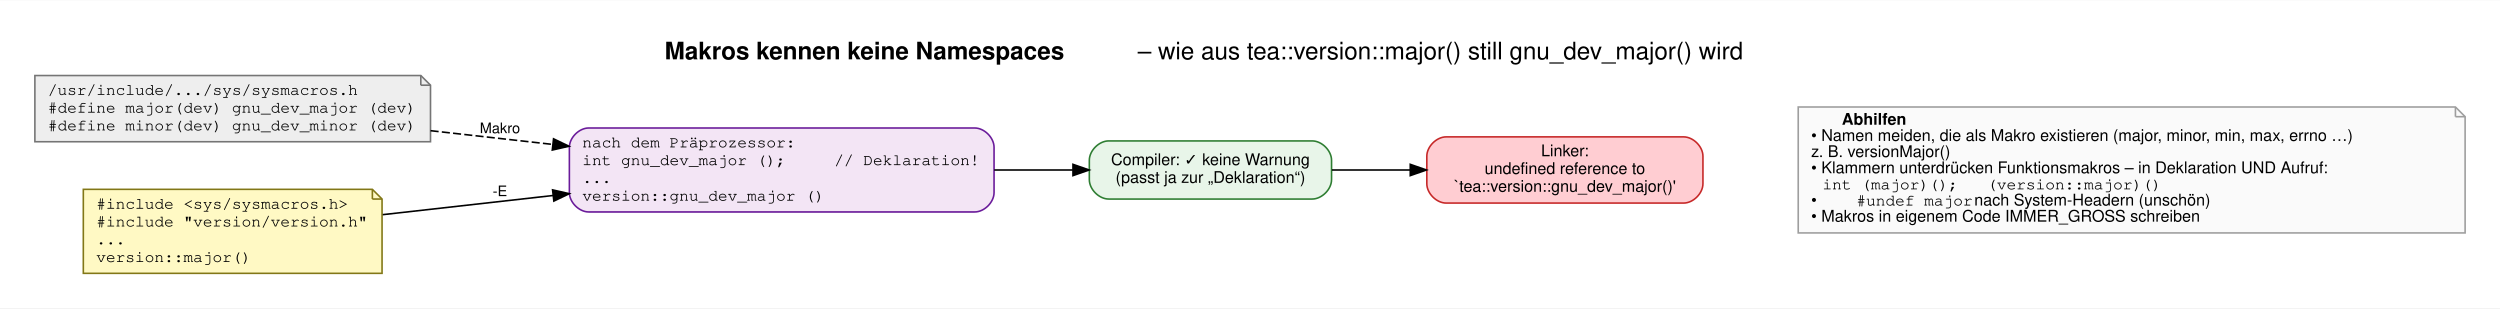
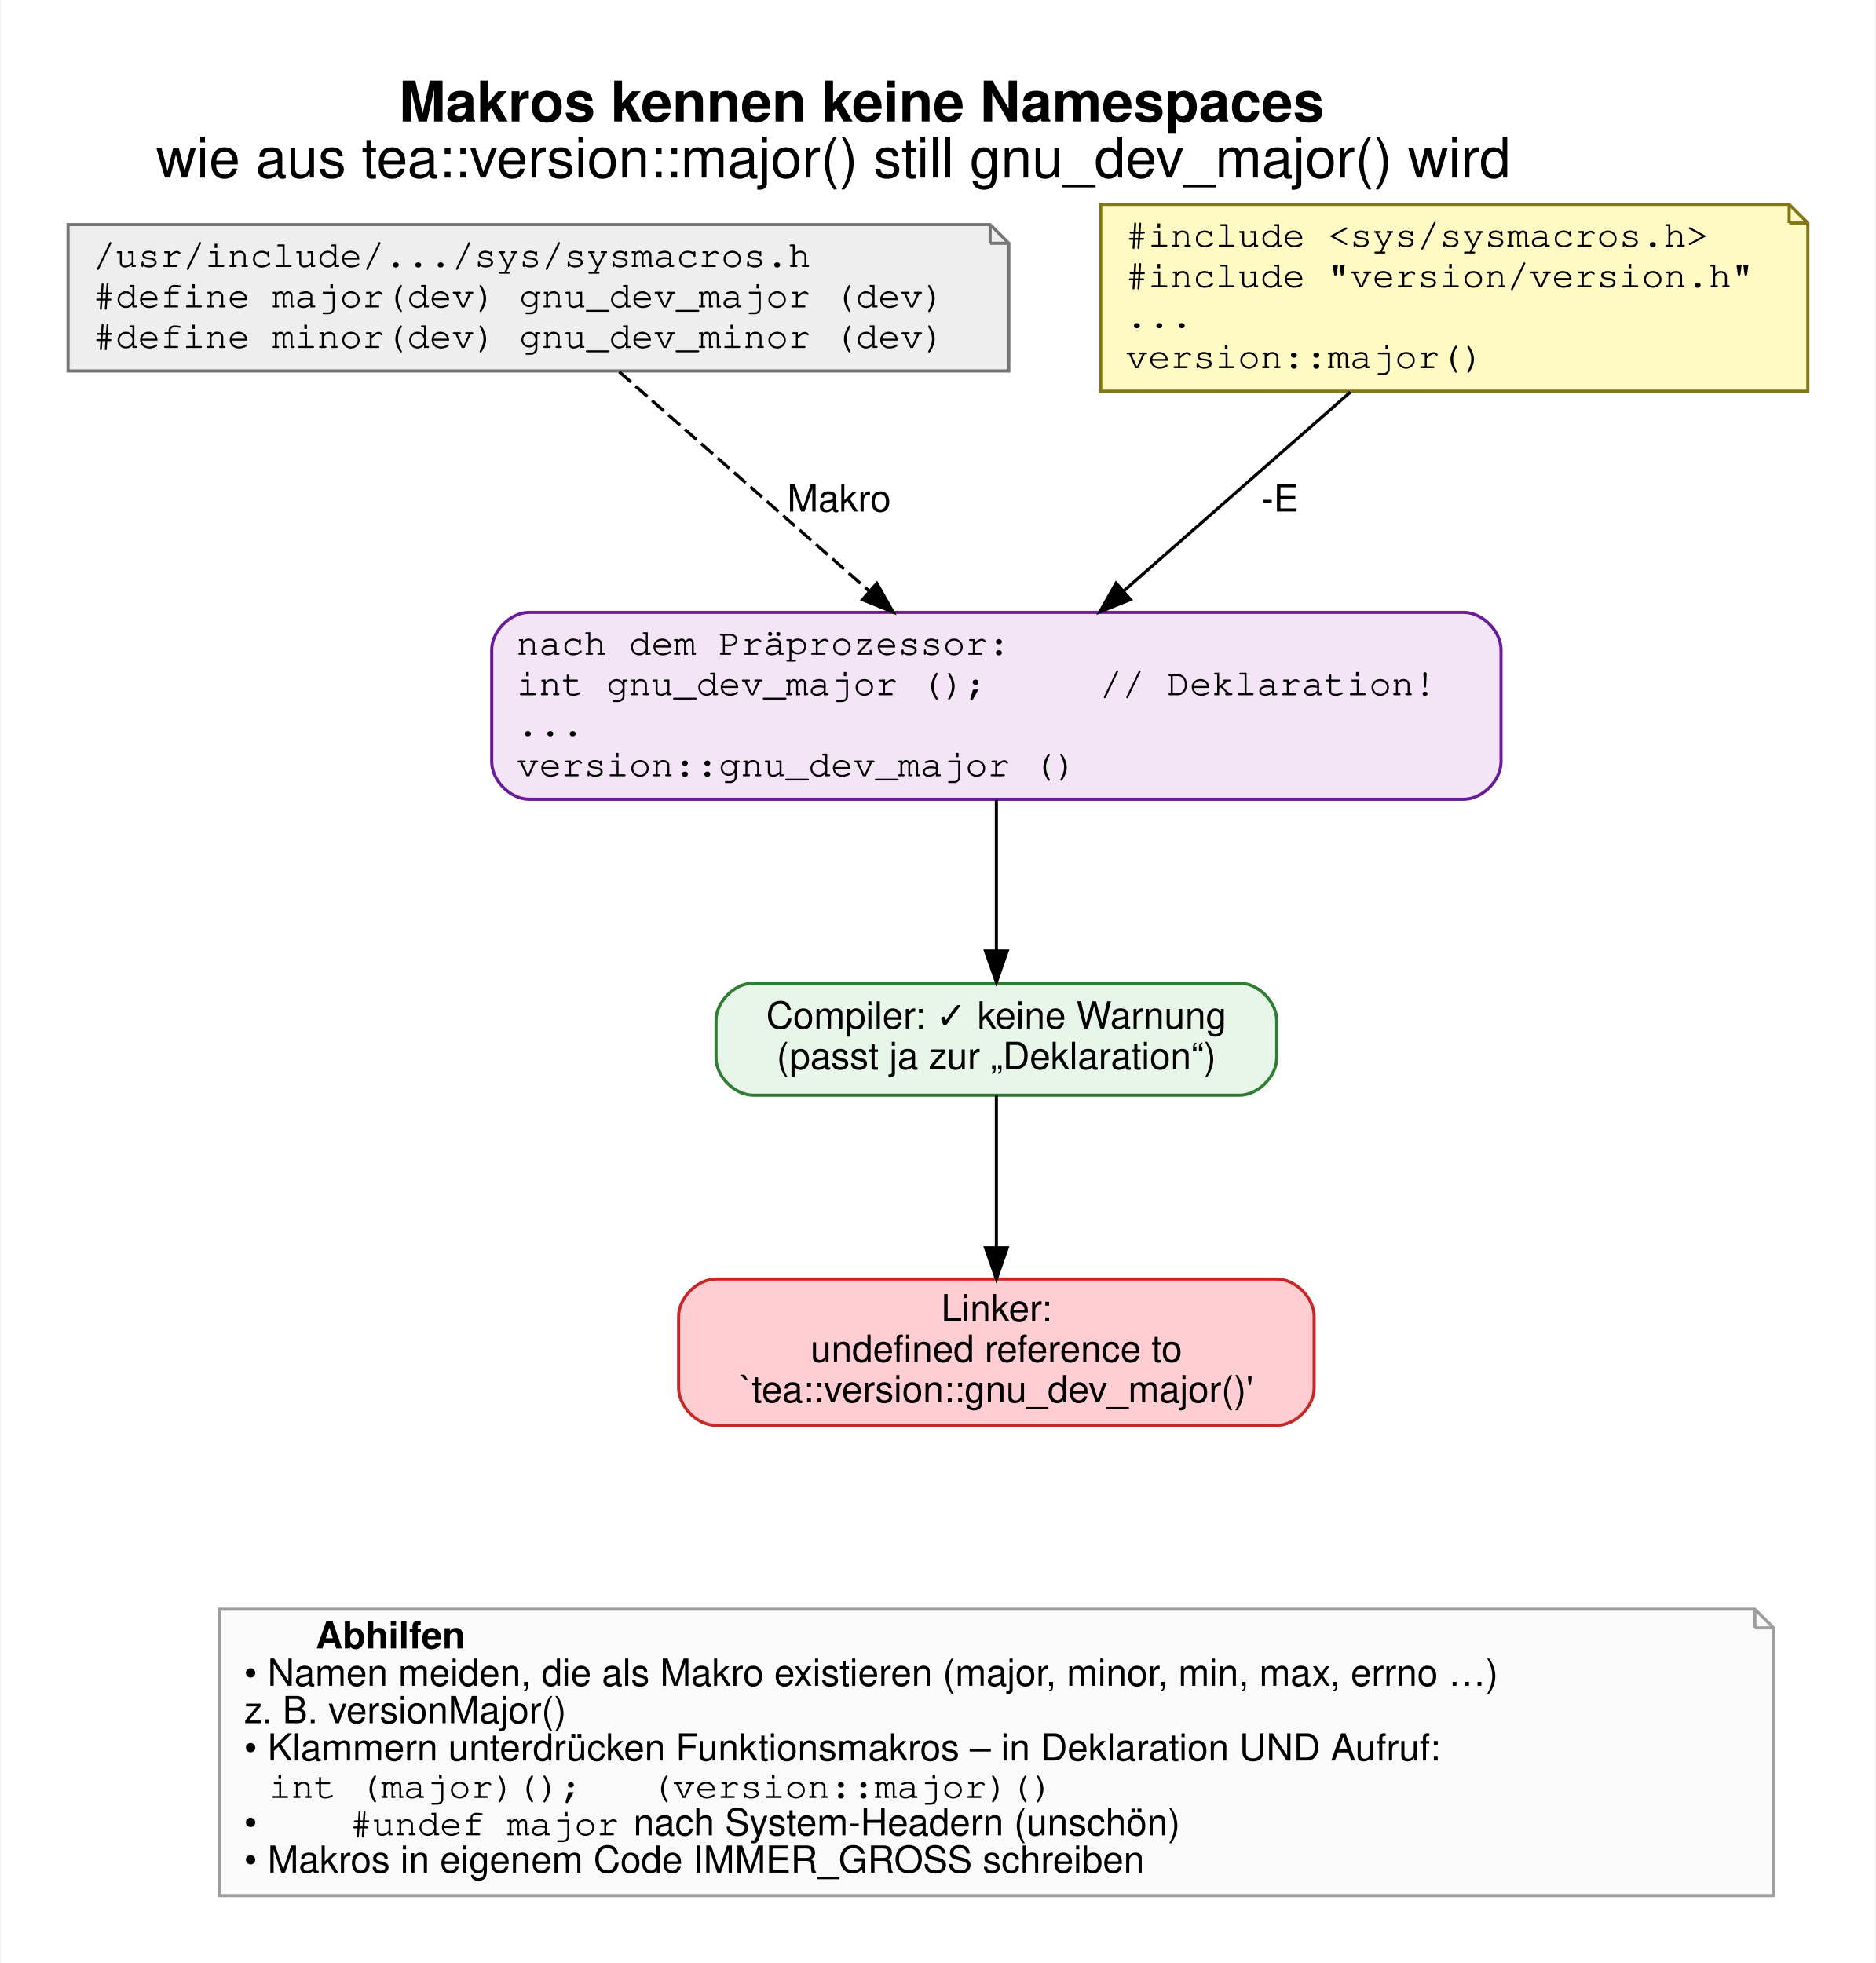
- <svg xmlns="http://www.w3.org/2000/svg" width="1548pt" height="191pt" viewBox="0.00 0.00 1548.20 190.70">
-   <g id="graph0" class="graph" transform="scale(1 1) rotate(0) translate(21.6 169.1)">
-     <polygon fill="white" stroke="transparent" points="-21.6,21.6 -21.6,-169.1 1526.6,-169.1 1526.6,21.6 -21.6,21.6" />
-     <text text-anchor="start" x="390" y="-132.5" font-family="Helvetica,sans-Serif" font-weight="bold" font-size="15.00">Makros kennen keine Namespaces</text>
-     <text text-anchor="start" x="683" y="-132.5" font-family="Helvetica,sans-Serif" font-size="15.00"> – wie aus tea::version::major() still gnu_dev_major() wird</text>
+ <svg xmlns="http://www.w3.org/2000/svg" width="602pt" height="630pt" viewBox="0.00 0.00 601.70 630.20">
+   <g id="graph0" class="graph" transform="scale(1 1) rotate(0) translate(21.6 608.6)">
+     <polygon fill="white" stroke="transparent" points="-21.6,21.6 -21.6,-608.6 580.1,-608.6 580.1,21.6 -21.6,21.6" />
+     <text text-anchor="start" x="106.25" y="-569.6" font-family="Helvetica,sans-Serif" font-weight="bold" font-size="18.00">Makros kennen keine Namespaces</text>
+     <text text-anchor="start" x="28.25" y="-551.6" font-family="Helvetica,sans-Serif" font-size="18.00">wie aus tea::version::major() still gnu_dev_major() wird</text>
    <g id="node1" class="node">
-       <polygon fill="#eeeeee" stroke="#757575" points="239,-122.5 0,-122.5 0,-81.5 245,-81.5 245,-116.5 239,-122.5" />
-       <polyline fill="none" stroke="#757575" points="239,-122.5 239,-116.5 " />
-       <polyline fill="none" stroke="#757575" points="245,-116.5 239,-116.5 " />
-       <text text-anchor="start" x="8" y="-110.5" font-family="Courier,monospace" font-size="10.00">/usr/include/.../sys/sysmacros.h</text>
-       <text text-anchor="start" x="8" y="-99.5" font-family="Courier,monospace" font-size="10.00">#define major(dev) gnu_dev_major (dev)</text>
-       <text text-anchor="start" x="8" y="-88.5" font-family="Courier,monospace" font-size="10.00">#define minor(dev) gnu_dev_minor (dev)</text>
+       <polygon fill="#eeeeee" stroke="#757575" points="296,-536.5 0,-536.5 0,-489.5 302,-489.5 302,-530.5 296,-536.5" />
+       <polyline fill="none" stroke="#757575" points="296,-536.5 296,-530.5 " />
+       <polyline fill="none" stroke="#757575" points="302,-530.5 296,-530.5 " />
+       <text text-anchor="start" x="8" y="-522.9" font-family="Courier,monospace" font-size="12.00">/usr/include/.../sys/sysmacros.h</text>
+       <text text-anchor="start" x="8" y="-509.9" font-family="Courier,monospace" font-size="12.00">#define major(dev) gnu_dev_major (dev)</text>
+       <text text-anchor="start" x="8" y="-496.9" font-family="Courier,monospace" font-size="12.00">#define minor(dev) gnu_dev_minor (dev)</text>
    </g>
    <g id="node3" class="node">
-       <path fill="#f3e5f5" stroke="#6a1b9a" d="M582,-90C582,-90 343,-90 343,-90 337,-90 331,-84 331,-78 331,-78 331,-50 331,-50 331,-44 337,-38 343,-38 343,-38 582,-38 582,-38 588,-38 594,-44 594,-50 594,-50 594,-78 594,-78 594,-84 588,-90 582,-90" />
-       <text text-anchor="start" x="339" y="-78" font-family="Courier,monospace" font-size="10.00">nach dem Präprozessor:</text>
-       <text text-anchor="start" x="339" y="-67" font-family="Courier,monospace" font-size="10.00">int gnu_dev_major ();     // Deklaration!</text>
-       <text text-anchor="start" x="339" y="-56" font-family="Courier,monospace" font-size="10.00">...</text>
-       <text text-anchor="start" x="339" y="-45" font-family="Courier,monospace" font-size="10.00">version::gnu_dev_major ()</text>
+       <path fill="#f3e5f5" stroke="#6a1b9a" d="M448,-412C448,-412 148,-412 148,-412 142,-412 136,-406 136,-400 136,-400 136,-364 136,-364 136,-358 142,-352 148,-352 148,-352 448,-352 448,-352 454,-352 460,-358 460,-364 460,-364 460,-400 460,-400 460,-406 454,-412 448,-412" />
+       <text text-anchor="start" x="144" y="-398.4" font-family="Courier,monospace" font-size="12.00">nach dem Präprozessor:</text>
+       <text text-anchor="start" x="144" y="-385.4" font-family="Courier,monospace" font-size="12.00">int gnu_dev_major ();     // Deklaration!</text>
+       <text text-anchor="start" x="144" y="-372.4" font-family="Courier,monospace" font-size="12.00">...</text>
+       <text text-anchor="start" x="144" y="-359.4" font-family="Courier,monospace" font-size="12.00">version::gnu_dev_major ()</text>
    </g>
    <g id="edge1" class="edge">
-       <path fill="none" stroke="black" stroke-dasharray="5,2" d="M245.05,-88.33C269.61,-85.57 295.63,-82.65 320.78,-79.82" />
-       <polygon fill="black" stroke="black" points="321.2,-83.3 330.75,-78.7 320.42,-76.34 321.2,-83.3" />
-       <text text-anchor="middle" x="288" y="-86.8" font-family="Helvetica,sans-Serif" font-size="9.00">Makro</text>
+       <path fill="none" stroke="black" stroke-dasharray="5,2" d="M176.94,-489.23C199.13,-469.77 231.44,-441.41 257.11,-418.89" />
+       <polygon fill="black" stroke="black" points="259.63,-421.33 264.84,-412.1 255.01,-416.07 259.63,-421.33" />
+       <text text-anchor="middle" x="247.5" y="-444.4" font-family="Helvetica,sans-Serif" font-size="12.00">Makro</text>
    </g>
    <g id="node2" class="node">
-       <polygon fill="#fff9c4" stroke="#827717" points="209,-52 30,-52 30,0 215,0 215,-46 209,-52" />
-       <polyline fill="none" stroke="#827717" points="209,-52 209,-46 " />
-       <polyline fill="none" stroke="#827717" points="215,-46 209,-46 " />
-       <text text-anchor="start" x="38" y="-40" font-family="Courier,monospace" font-size="10.00">#include &lt;sys/sysmacros.h&gt;</text>
-       <text text-anchor="start" x="38" y="-29" font-family="Courier,monospace" font-size="10.00">#include "version/version.h"</text>
-       <text text-anchor="start" x="38" y="-18" font-family="Courier,monospace" font-size="10.00">...</text>
-       <text text-anchor="start" x="38" y="-7" font-family="Courier,monospace" font-size="10.00">version::major()</text>
+       <polygon fill="#fff9c4" stroke="#827717" points="552.5,-543 331.5,-543 331.5,-483 558.5,-483 558.5,-537 552.5,-543" />
+       <polyline fill="none" stroke="#827717" points="552.5,-543 552.5,-537 " />
+       <polyline fill="none" stroke="#827717" points="558.5,-537 552.5,-537 " />
+       <text text-anchor="start" x="339.5" y="-529.4" font-family="Courier,monospace" font-size="12.00">#include &lt;sys/sysmacros.h&gt;</text>
+       <text text-anchor="start" x="339.5" y="-516.4" font-family="Courier,monospace" font-size="12.00">#include "version/version.h"</text>
+       <text text-anchor="start" x="339.5" y="-503.4" font-family="Courier,monospace" font-size="12.00">...</text>
+       <text text-anchor="start" x="339.5" y="-490.4" font-family="Courier,monospace" font-size="12.00">version::major()</text>
    </g>
    <g id="edge2" class="edge">
-       <path fill="none" stroke="black" d="M215.41,-36.33C247.93,-39.99 285.3,-44.19 320.93,-48.2" />
-       <polygon fill="black" stroke="black" points="320.6,-51.68 330.93,-49.32 321.39,-44.73 320.6,-51.68" />
-       <text text-anchor="middle" x="288" y="-47.8" font-family="Helvetica,sans-Serif" font-size="9.00">  -E  </text>
+       <path fill="none" stroke="black" d="M411.64,-482.73C390.03,-463.76 361.73,-438.93 338.79,-418.79" />
+       <polygon fill="black" stroke="black" points="341.05,-416.12 331.22,-412.16 336.43,-421.38 341.05,-416.12" />
+       <text text-anchor="middle" x="389" y="-444.4" font-family="Helvetica,sans-Serif" font-size="12.00">  -E  </text>
    </g>
    <g id="node4" class="node">
-       <path fill="#e8f5e9" stroke="#2e7d32" d="M791,-82C791,-82 665,-82 665,-82 659,-82 653,-76 653,-70 653,-70 653,-58 653,-58 653,-52 659,-46 665,-46 665,-46 791,-46 791,-46 797,-46 803,-52 803,-58 803,-58 803,-70 803,-70 803,-76 797,-82 791,-82" />
-       <text text-anchor="middle" x="728" y="-67" font-family="Helvetica,sans-Serif" font-size="10.00">Compiler: ✓ keine Warnung</text>
-       <text text-anchor="middle" x="728" y="-56" font-family="Helvetica,sans-Serif" font-size="10.00">(passt ja zur „Deklaration“)</text>
+       <path fill="#e8f5e9" stroke="#2e7d32" d="M376,-293C376,-293 220,-293 220,-293 214,-293 208,-287 208,-281 208,-281 208,-269 208,-269 208,-263 214,-257 220,-257 220,-257 376,-257 376,-257 382,-257 388,-263 388,-269 388,-269 388,-281 388,-281 388,-287 382,-293 376,-293" />
+       <text text-anchor="middle" x="298" y="-278.4" font-family="Helvetica,sans-Serif" font-size="12.00">Compiler: ✓ keine Warnung</text>
+       <text text-anchor="middle" x="298" y="-265.4" font-family="Helvetica,sans-Serif" font-size="12.00">(passt ja zur „Deklaration“)</text>
    </g>
    <g id="edge3" class="edge">
-       <path fill="none" stroke="black" d="M594.09,-64C610.65,-64 627.24,-64 642.8,-64" />
-       <polygon fill="black" stroke="black" points="642.87,-67.5 652.87,-64 642.87,-60.5 642.87,-67.5" />
+       <path fill="none" stroke="black" d="M298,-351.75C298,-336.61 298,-318.25 298,-303.39" />
+       <polygon fill="black" stroke="black" points="301.5,-303.29 298,-293.29 294.5,-303.29 301.5,-303.29" />
    </g>
    <g id="node5" class="node">
-       <path fill="#ffcdd2" stroke="#c62828" d="M1021,-84.5C1021,-84.5 874,-84.5 874,-84.5 868,-84.5 862,-78.5 862,-72.5 862,-72.5 862,-55.5 862,-55.5 862,-49.5 868,-43.5 874,-43.5 874,-43.5 1021,-43.5 1021,-43.5 1027,-43.5 1033,-49.5 1033,-55.5 1033,-55.5 1033,-72.5 1033,-72.5 1033,-78.5 1027,-84.5 1021,-84.5" />
-       <text text-anchor="middle" x="947.5" y="-72.5" font-family="Helvetica,sans-Serif" font-size="10.00">Linker:</text>
-       <text text-anchor="middle" x="947.5" y="-61.5" font-family="Helvetica,sans-Serif" font-size="10.00">undefined reference to</text>
-       <text text-anchor="middle" x="947.5" y="-50.5" font-family="Helvetica,sans-Serif" font-size="10.00">`tea::version::gnu_dev_major()'</text>
+       <path fill="#ffcdd2" stroke="#c62828" d="M388,-198C388,-198 208,-198 208,-198 202,-198 196,-192 196,-186 196,-186 196,-163 196,-163 196,-157 202,-151 208,-151 208,-151 388,-151 388,-151 394,-151 400,-157 400,-163 400,-163 400,-186 400,-186 400,-192 394,-198 388,-198" />
+       <text text-anchor="middle" x="298" y="-184.4" font-family="Helvetica,sans-Serif" font-size="12.00">Linker:</text>
+       <text text-anchor="middle" x="298" y="-171.4" font-family="Helvetica,sans-Serif" font-size="12.00">undefined reference to</text>
+       <text text-anchor="middle" x="298" y="-158.4" font-family="Helvetica,sans-Serif" font-size="12.00">`tea::version::gnu_dev_major()'</text>
    </g>
    <g id="edge4" class="edge">
-       <path fill="none" stroke="black" d="M803.24,-64C818.84,-64 835.48,-64 851.71,-64" />
-       <polygon fill="black" stroke="black" points="851.75,-67.5 861.75,-64 851.75,-60.5 851.75,-67.5" />
+       <path fill="none" stroke="black" d="M298,-256.84C298,-243.46 298,-224.48 298,-208.21" />
+       <polygon fill="black" stroke="black" points="301.5,-208.01 298,-198.01 294.5,-208.01 301.5,-208.01" />
    </g>
    <g id="node6" class="node">
-       <polygon fill="#fafafa" stroke="#9e9e9e" points="1499,-103 1092,-103 1092,-25 1505,-25 1505,-97 1499,-103" />
-       <polyline fill="none" stroke="#9e9e9e" points="1499,-103 1499,-97 " />
-       <polyline fill="none" stroke="#9e9e9e" points="1505,-97 1499,-97 " />
-       <text text-anchor="start" x="1100" y="-92" font-family="Helvetica,sans-Serif" font-size="10.00">      </text>
-       <text text-anchor="start" x="1119" y="-92" font-family="Helvetica,sans-Serif" font-weight="bold" font-size="10.00">Abhilfen</text>
-       <text text-anchor="start" x="1100" y="-82" font-family="Helvetica,sans-Serif" font-size="10.00">      • Namen meiden, die als Makro existieren (major, minor, min, max, errno …)</text>
-       <text text-anchor="start" x="1100" y="-72" font-family="Helvetica,sans-Serif" font-size="10.00">        z. B. versionMajor()</text>
-       <text text-anchor="start" x="1100" y="-62" font-family="Helvetica,sans-Serif" font-size="10.00">      • Klammern unterdrücken Funktionsmakros – in Deklaration UND Aufruf:</text>
-       <text text-anchor="start" x="1100" y="-52" font-family="Helvetica,sans-Serif" font-size="10.00">  </text>
-       <text text-anchor="start" x="1107" y="-52" font-family="Courier,monospace" font-size="10.00">int (major)();   (version::major)()</text>
-       <text text-anchor="start" x="1100" y="-42" font-family="Helvetica,sans-Serif" font-size="10.00">      • </text>
-       <text text-anchor="start" x="1128" y="-42" font-family="Courier,monospace" font-size="10.00">#undef major</text>
-       <text text-anchor="start" x="1201" y="-42" font-family="Helvetica,sans-Serif" font-size="10.00"> nach System-Headern (unschön)</text>
-       <text text-anchor="start" x="1100" y="-32" font-family="Helvetica,sans-Serif" font-size="10.00">      • Makros in eigenem Code IMMER_GROSS schreiben</text>
+       <polygon fill="#fafafa" stroke="#9e9e9e" points="541.5,-92 48.5,-92 48.5,0 547.5,0 547.5,-86 541.5,-92" />
+       <polyline fill="none" stroke="#9e9e9e" points="541.5,-92 541.5,-86 " />
+       <polyline fill="none" stroke="#9e9e9e" points="547.5,-86 541.5,-86 " />
+       <text text-anchor="start" x="56.5" y="-79.4" font-family="Helvetica,sans-Serif" font-size="12.00">      </text>
+       <text text-anchor="start" x="79.5" y="-79.4" font-family="Helvetica,sans-Serif" font-weight="bold" font-size="12.00">Abhilfen</text>
+       <text text-anchor="start" x="56.5" y="-67.4" font-family="Helvetica,sans-Serif" font-size="12.00">      • Namen meiden, die als Makro existieren (major, minor, min, max, errno …)</text>
+       <text text-anchor="start" x="56.5" y="-55.4" font-family="Helvetica,sans-Serif" font-size="12.00">        z. B. versionMajor()</text>
+       <text text-anchor="start" x="56.5" y="-43.4" font-family="Helvetica,sans-Serif" font-size="12.00">      • Klammern unterdrücken Funktionsmakros – in Deklaration UND Aufruf:</text>
+       <text text-anchor="start" x="56.5" y="-31.4" font-family="Helvetica,sans-Serif" font-size="12.00">  </text>
+       <text text-anchor="start" x="64.5" y="-31.4" font-family="Courier,monospace" font-size="12.00">int (major)();   (version::major)()</text>
+       <text text-anchor="start" x="56.5" y="-19.4" font-family="Helvetica,sans-Serif" font-size="12.00">      • </text>
+       <text text-anchor="start" x="90.5" y="-19.4" font-family="Courier,monospace" font-size="12.00">#undef major</text>
+       <text text-anchor="start" x="181.5" y="-19.4" font-family="Helvetica,sans-Serif" font-size="12.00"> nach System-Headern (unschön)</text>
+       <text text-anchor="start" x="56.5" y="-7.4" font-family="Helvetica,sans-Serif" font-size="12.00">      • Makros in eigenem Code IMMER_GROSS schreiben</text>
    </g>
  </g>
</svg>
